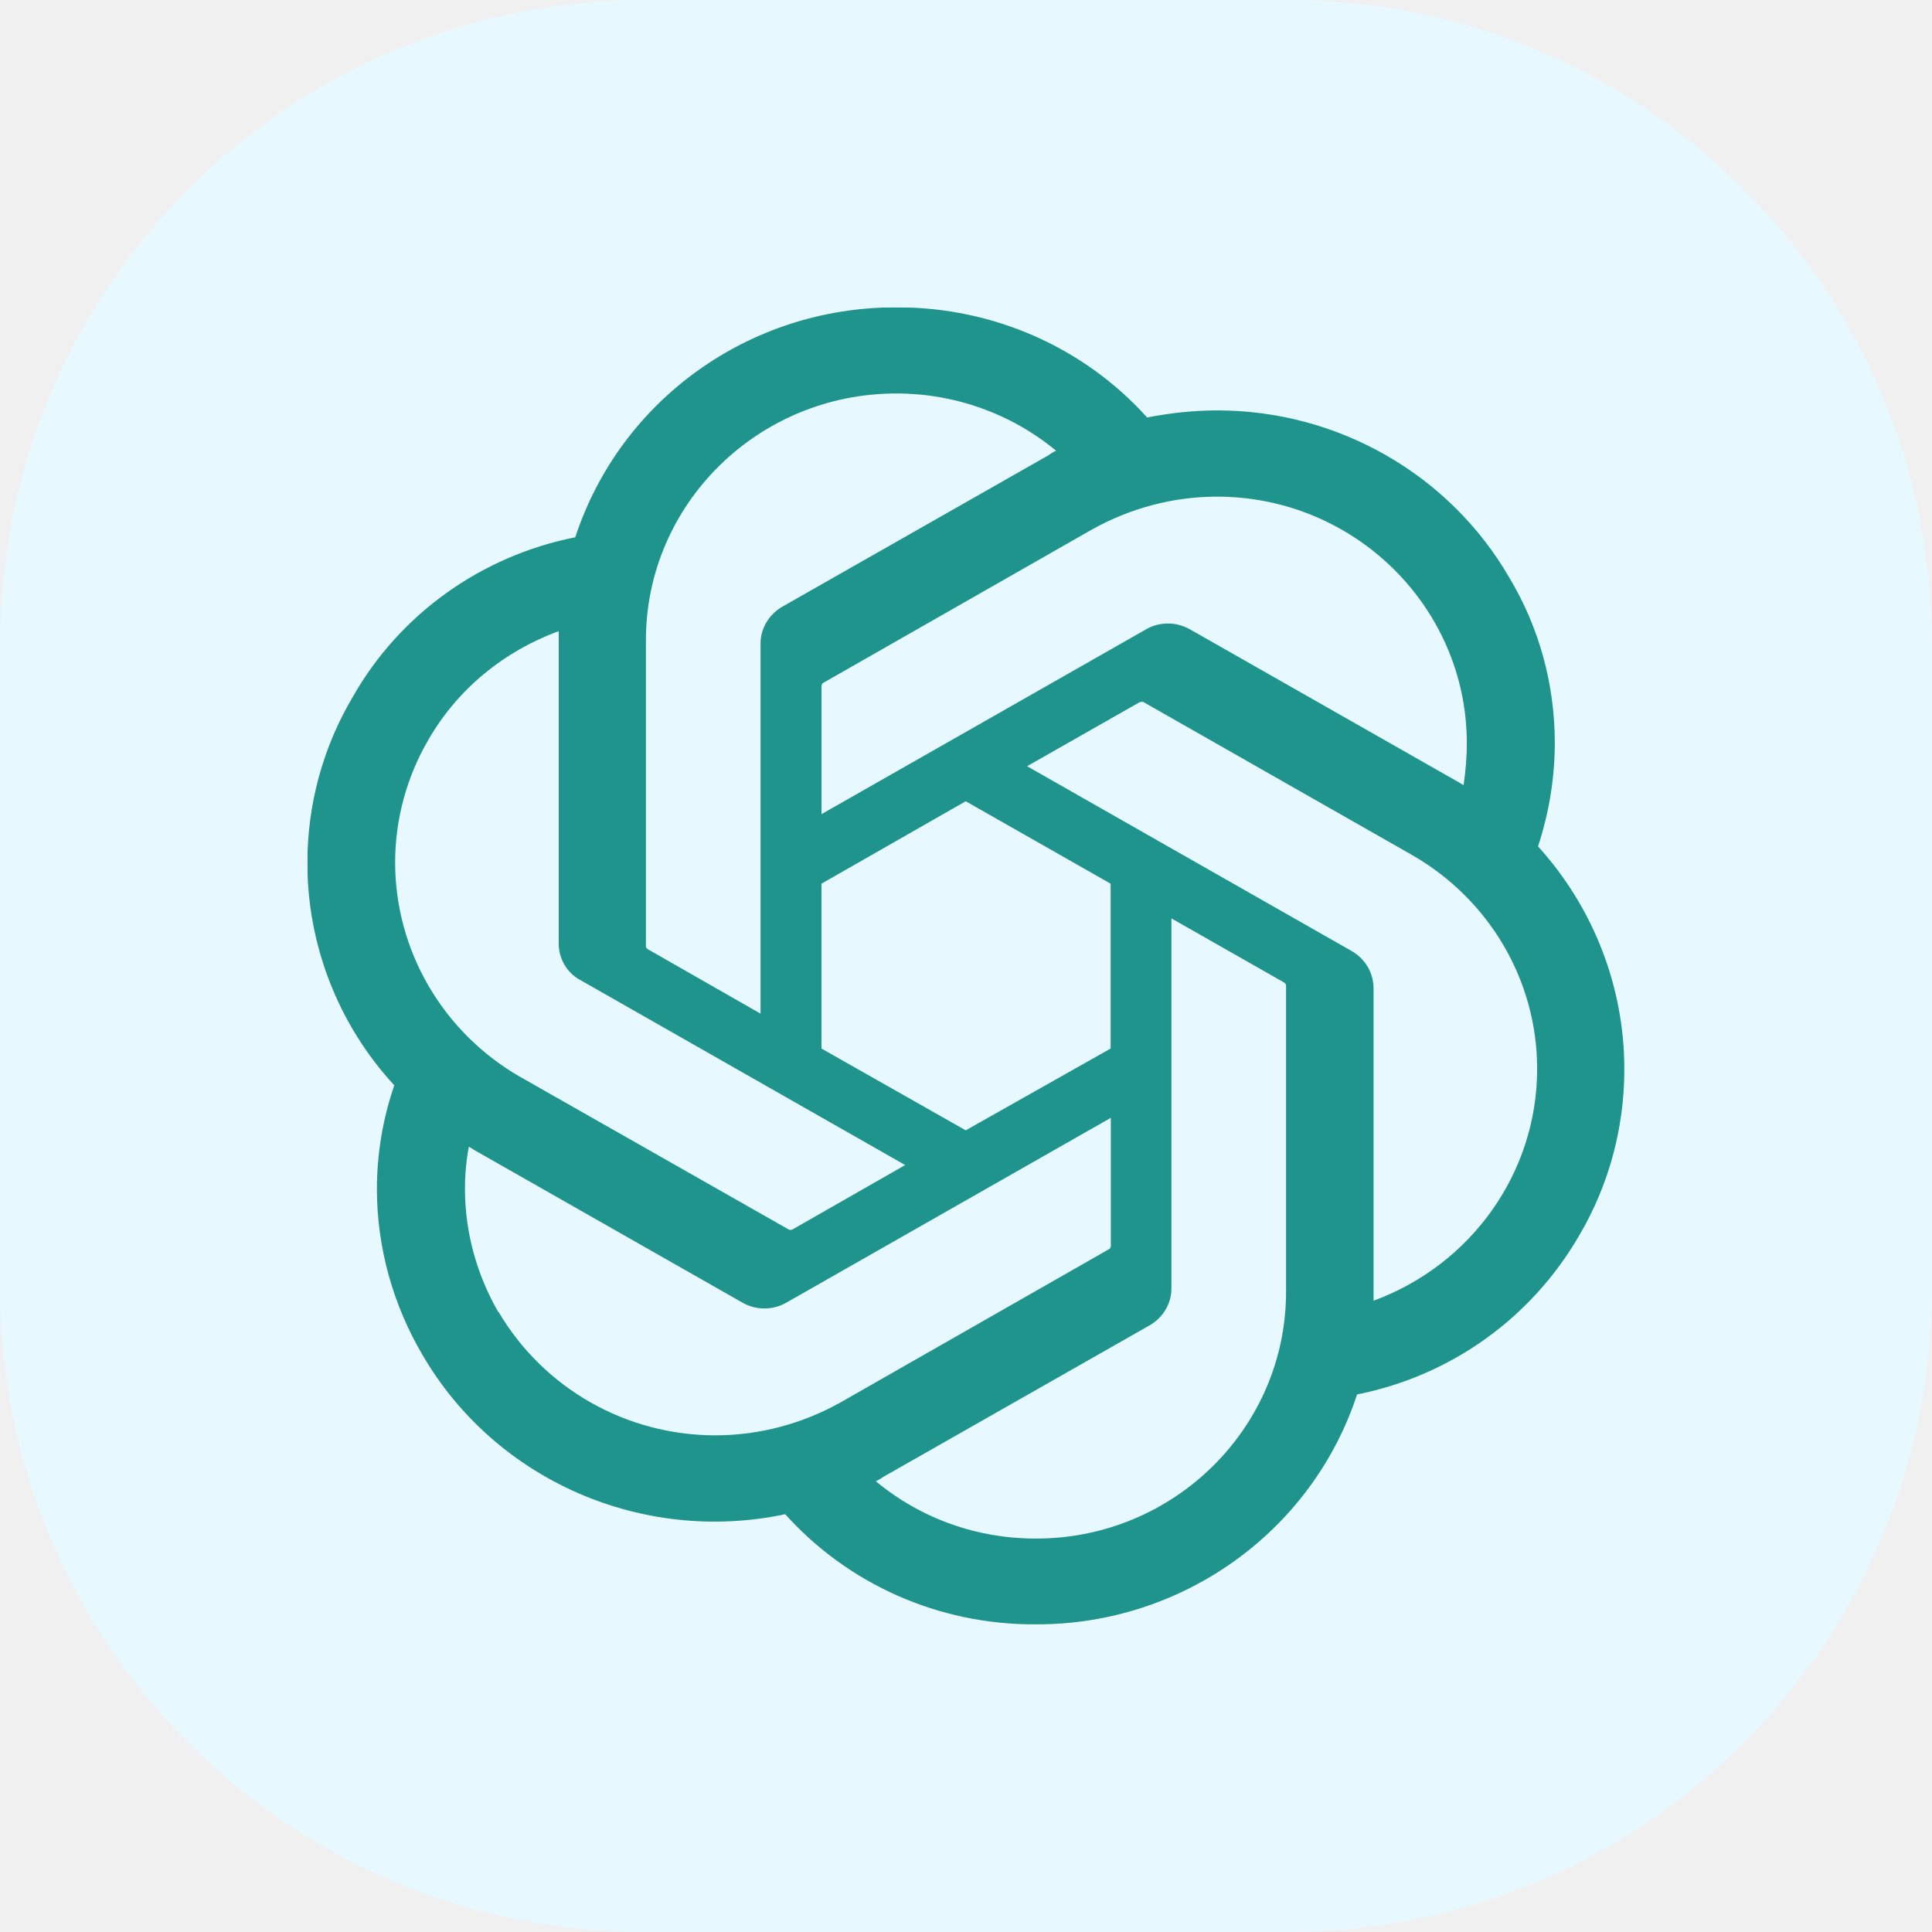
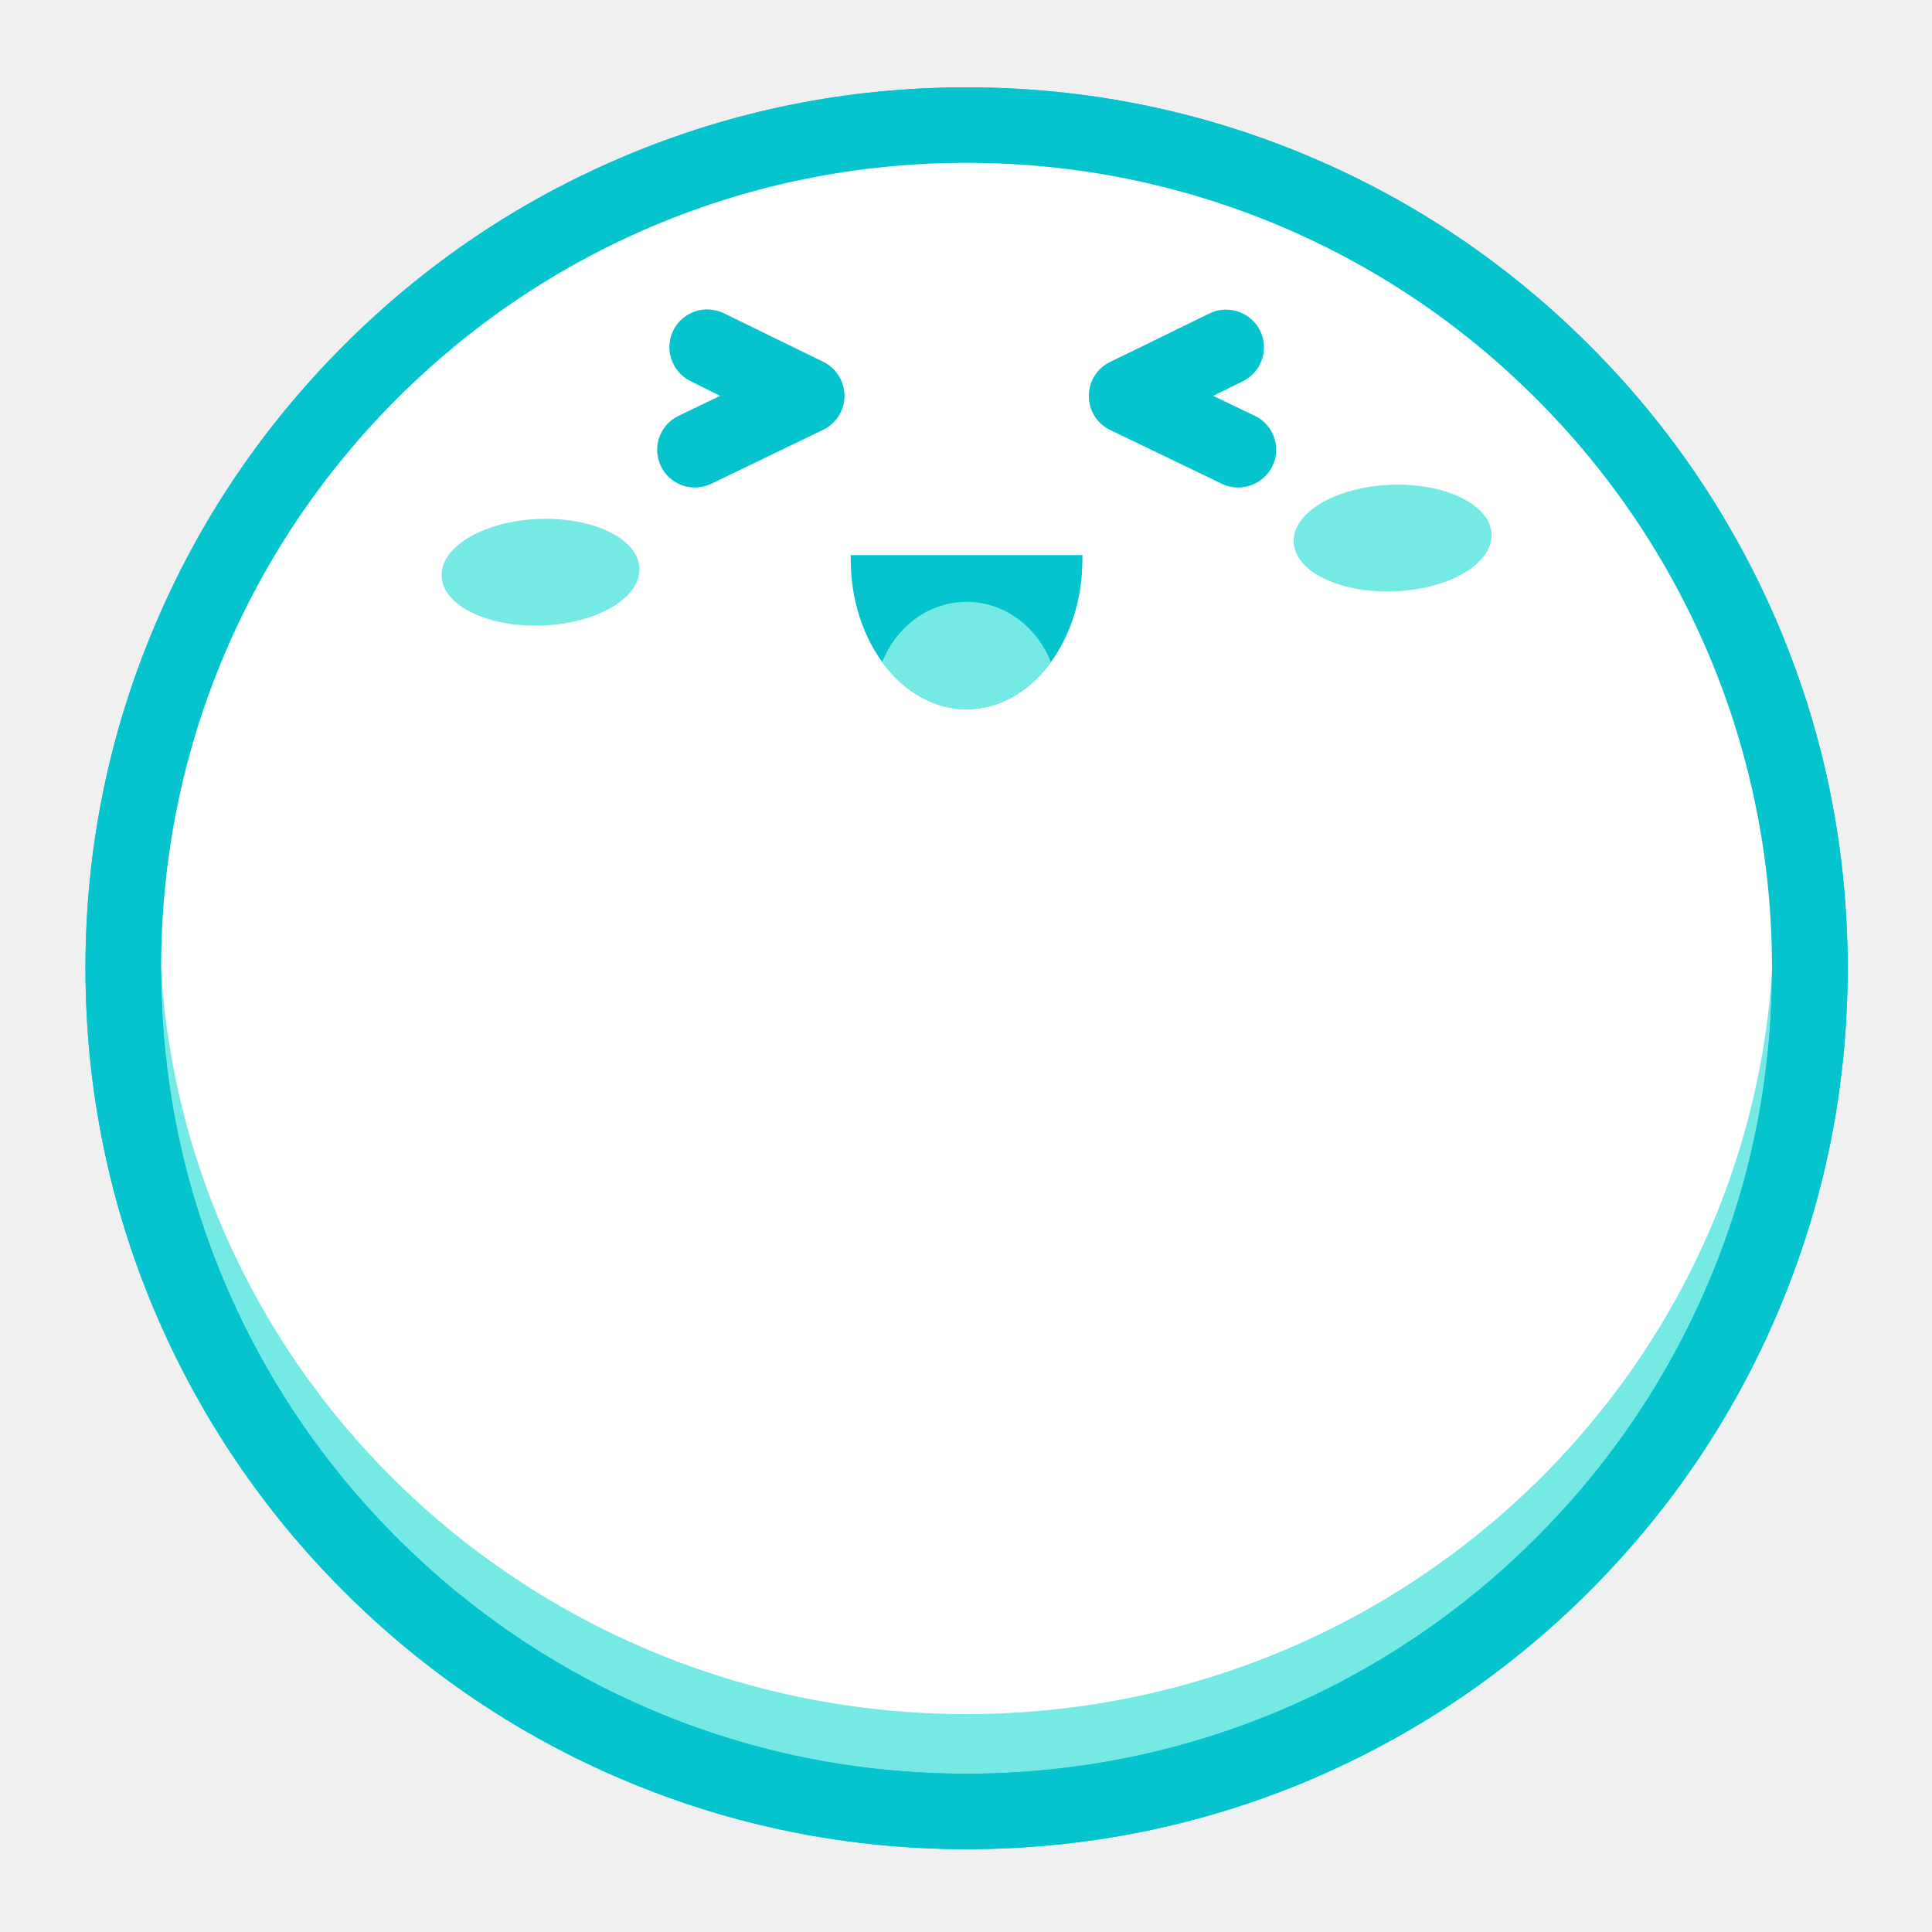
- <svg xmlns="http://www.w3.org/2000/svg" xmlns:xlink="http://www.w3.org/1999/xlink" width="30" height="30" fill="none" viewBox="0 0 30 30">
-   <defs>
-     <rect id="path_0" width="30" height="30" x="0" y="0" />
-     <rect id="path_1" width="20.455" height="20.455" x="0" y="0" />
-   </defs>
-   <g opacity="1" transform="translate(0 0) rotate(0 15 15)">
-     <rect width="30" height="30" x="0" y="0" fill="#E7F8FF" opacity="1" rx="10" transform="translate(0 0) rotate(0 15 15)" />
-     <mask id="bg-mask-0" fill="#fff">
-       <use xlink:href="#path_0" />
-     </mask>
-     <g mask="url(#bg-mask-0)">
-       <g opacity="1" transform="translate(4.772727 4.772727) rotate(0 10.22727 10.22727)">
-         <mask id="bg-mask-1" fill="#fff">
-           <use xlink:href="#path_1" />
-         </mask>
-         <g mask="url(#bg-mask-1)">
-           <path id="分组 1" fill-rule="evenodd" style="fill:#1f948c" d="M19.11 8.37L19.11 8.37C19.28 7.85 19.37 7.31 19.37 6.76C19.37 5.86 19.13 4.97 18.66 4.19C17.73 2.59 16 1.6 14.13 1.6C13.76 1.6 13.4 1.64 13.04 1.71C12.06 0.62 10.65 0 9.17 0L9.14 0L9.13 0C6.86 0 4.86 1.44 4.16 3.57C2.7 3.86 1.44 4.76 0.71 6.04C0.24 6.83 0 7.72 0 8.63C0 9.9 0.48 11.14 1.35 12.08C1.17 12.6 1.08 13.15 1.08 13.69C1.08 14.6 1.33 15.49 1.79 16.27C2.92 18.21 5.2 19.21 7.42 18.74C8.4 19.83 9.8 20.45 11.28 20.45L11.31 20.45L11.33 20.45C13.59 20.45 15.6 19.01 16.3 16.88C17.76 16.59 19.01 15.69 19.75 14.41C20.21 13.63 20.45 12.74 20.45 11.83C20.45 10.55 19.97 9.32 19.11 8.37Z M8.947 18.158C8.907 18.188 8.867 18.208 8.827 18.228C9.527 18.808 10.397 19.118 11.307 19.118L11.317 19.118C13.457 19.118 15.197 17.398 15.197 15.288L15.197 10.528C15.197 10.508 15.177 10.488 15.157 10.478L13.417 9.488L13.417 15.238C13.417 15.468 13.287 15.688 13.077 15.808L8.947 18.158Z M8.277 17.005L12.447 14.625C12.466 14.615 12.476 14.595 12.476 14.575L12.476 14.575L12.476 12.585L7.437 15.455C7.227 15.575 6.967 15.575 6.757 15.455L2.627 13.105C2.587 13.085 2.537 13.045 2.507 13.035C2.467 13.245 2.447 13.465 2.447 13.685C2.447 14.355 2.627 15.015 2.967 15.605L2.967 15.595C3.667 16.785 4.947 17.515 6.337 17.515C7.017 17.515 7.687 17.335 8.277 17.005Z M3.903 5.168C3.903 5.128 3.903 5.068 3.903 5.028C3.053 5.338 2.333 5.928 1.883 6.708L1.883 6.708C1.543 7.288 1.363 7.948 1.363 8.618C1.363 9.988 2.103 11.258 3.303 11.948L7.473 14.318C7.493 14.328 7.513 14.328 7.533 14.318L9.283 13.318L4.243 10.448C4.033 10.338 3.903 10.118 3.903 9.878L3.903 9.878L3.903 5.168Z M17.156 8.505L12.976 6.125C12.956 6.125 12.936 6.125 12.916 6.135L11.176 7.125L16.216 9.995C16.426 10.115 16.556 10.335 16.556 10.575C16.556 10.575 16.556 10.575 16.556 10.575L16.556 15.425C18.076 14.865 19.096 13.435 19.096 11.825C19.096 10.455 18.356 9.195 17.156 8.505Z M8.014 5.829C7.994 5.839 7.984 5.859 7.984 5.879L7.984 5.879L7.984 7.869L13.024 4.999C13.124 4.939 13.244 4.909 13.364 4.909C13.484 4.909 13.594 4.939 13.704 4.999L17.834 7.349C17.874 7.369 17.914 7.399 17.954 7.419L17.954 7.419C17.984 7.209 18.004 6.989 18.004 6.769C18.004 4.659 16.264 2.939 14.124 2.939C13.444 2.939 12.774 3.119 12.184 3.449L8.014 5.829Z M9.147 1.337C6.997 1.337 5.257 3.057 5.257 5.167L5.257 9.927C5.257 9.947 5.277 9.957 5.287 9.967L7.037 10.967L7.037 5.227L7.037 5.217C7.037 4.987 7.167 4.767 7.377 4.647L11.507 2.297C11.547 2.267 11.597 2.237 11.627 2.227C10.927 1.647 10.047 1.337 9.147 1.337Z M7.983 11.509L10.223 12.779L12.473 11.509L12.473 8.949L10.223 7.669L7.983 8.949L7.983 11.509Z" opacity="1" transform="translate(0 0) rotate(0 10.22727 10.22727)" />
-         </g>
-       </g>
-     </g>
-   </g>
+ <svg xmlns="http://www.w3.org/2000/svg" t="1723905048611" class="icon" viewBox="0 0 1024 1024" version="1.1" p-id="14886" width="32" height="32">
+   <path d="M512.3 513.2m-446.9 0a446.9 446.9 0 1 0 893.8 0 446.9 446.9 0 1 0-893.8 0Z" fill="#75EAE4" p-id="14887" />
+   <path d="M512.3 980.1c-63 0-124.2-12.3-181.8-36.7-55.6-23.5-105.5-57.2-148.4-100.1-42.9-42.9-76.5-92.8-100.1-148.4-24.4-57.6-36.7-118.7-36.7-181.8S57.7 389 82.1 331.5c23.5-55.6 57.2-105.5 100.1-148.4C225 140.2 274.9 106.5 330.5 83c57.6-24.4 118.7-36.7 181.8-36.7 63 0 124.2 12.3 181.8 36.7 55.6 23.5 105.5 57.2 148.4 100.1 42.9 42.9 76.5 92.8 100.1 148.4 24.4 57.6 36.7 118.7 36.7 181.8S966.9 637.4 942.5 695c-23.5 55.6-57.2 105.5-100.1 148.4-42.9 42.9-92.8 76.5-148.4 100.1-57.5 24.3-118.7 36.6-181.7 36.6z m0-893.8c-57.6 0-113.6 11.3-166.2 33.5-50.8 21.5-96.5 52.3-135.7 91.5-39.2 39.2-70 84.9-91.5 135.7-22.3 52.6-33.5 108.5-33.5 166.2 0 57.6 11.3 113.6 33.5 166.2 21.5 50.8 52.3 96.5 91.5 135.7 39.2 39.2 84.9 70 135.7 91.5 52.6 22.3 108.5 33.5 166.2 33.5 57.6 0 113.6-11.3 166.2-33.5 50.8-21.5 96.5-52.3 135.7-91.5 39.2-39.2 70-84.9 91.5-135.7 22.3-52.6 33.5-108.5 33.5-166.2 0-57.6-11.3-113.6-33.5-166.2-21.5-50.8-52.3-96.5-91.5-135.7-39.2-39.2-84.9-70-135.7-91.5-52.7-22.2-108.6-33.5-166.2-33.5z" fill="#05C4CE" p-id="14888" />
+   <path d="M84.5 487.4a427.8 421.1 0 1 0 855.6 0 427.8 421.1 0 1 0-855.6 0Z" fill="#FFFFFF" p-id="14889" />
+   <path d="M234.042 305.407a28.2 52.5 87.699 1 0 104.915-4.216 28.2 52.5 87.699 1 0-104.915 4.216Z" fill="#75EAE4" p-id="14890" />
+   <path d="M685.644 287.307a28.2 52.5 87.699 1 0 104.915-4.216 28.2 52.5 87.699 1 0-104.915 4.216Z" fill="#75EAE4" p-id="14891" />
+   <path d="M450.9 294.2v2.3c0 43.8 27.5 79.4 61.4 79.4s61.4-35.5 61.4-79.4v-2.3H450.9z" fill="#05C4CE" p-id="14892" />
+   <path d="M512.3 980.1c-63 0-124.2-12.3-181.8-36.7-55.6-23.5-105.5-57.2-148.4-100.1-42.9-42.9-76.5-92.8-100.1-148.4-24.4-57.6-36.7-118.7-36.7-181.8S57.7 389 82.1 331.5c23.5-55.6 57.2-105.5 100.1-148.4C225 140.2 274.9 106.5 330.5 83c57.6-24.4 118.7-36.7 181.8-36.7 63 0 124.2 12.3 181.8 36.7 55.6 23.5 105.5 57.2 148.4 100.1 42.9 42.9 76.5 92.8 100.1 148.4 24.4 57.6 36.7 118.7 36.7 181.8S966.9 637.4 942.5 695c-23.5 55.6-57.2 105.5-100.1 148.4-42.9 42.9-92.8 76.5-148.4 100.1-57.5 24.3-118.7 36.6-181.7 36.6z m0-893.8c-57.6 0-113.6 11.3-166.2 33.5-50.8 21.5-96.5 52.3-135.7 91.5-39.2 39.2-70 84.9-91.5 135.7-22.3 52.6-33.5 108.5-33.5 166.2 0 57.6 11.3 113.6 33.5 166.2 21.5 50.8 52.3 96.5 91.5 135.7 39.2 39.2 84.9 70 135.7 91.5 52.6 22.3 108.5 33.5 166.2 33.5 57.6 0 113.6-11.3 166.2-33.5 50.8-21.5 96.5-52.3 135.7-91.5 39.2-39.2 70-84.9 91.5-135.7 22.3-52.6 33.5-108.5 33.5-166.2 0-57.6-11.3-113.6-33.5-166.2-21.5-50.8-52.3-96.5-91.5-135.7-39.2-39.2-84.9-70-135.7-91.5-52.7-22.2-108.6-33.5-166.2-33.5z" fill="#05C4CE" p-id="14893" />
+   <path d="M512.3 319c-20 0-37.2 13.1-44.7 31.9 11.2 15.4 27.1 25.1 44.7 25.1s33.5-9.7 44.7-25.1c-7.5-18.8-24.7-31.9-44.7-31.9z" fill="#75EAE4" p-id="14894" />
+   <path d="M368.3 258.4c-7.4 0-14.6-4.2-18-11.3-4.8-10-0.6-21.9 9.3-26.7l22.1-10.6L366 202c-9.9-4.9-14-16.8-9.2-26.8 4.9-9.9 16.8-14 26.8-9.2l52.8 25.8c6.9 3.4 11.2 10.4 11.2 18 0 7.7-4.4 14.6-11.3 18L377 256.4c-2.8 1.3-5.8 2-8.7 2zM656.3 258.4c-2.9 0-5.9-0.6-8.7-2l-59.2-28.5c-6.9-3.3-11.3-10.3-11.3-18 0-7.7 4.3-14.7 11.2-18l52.8-25.8c9.9-4.8 21.9-0.7 26.8 9.2 4.9 9.9 0.7 21.9-9.2 26.8l-15.7 7.7 22.1 10.6c10 4.8 14.1 16.7 9.3 26.7-3.6 7.1-10.7 11.3-18.1 11.3z" fill="#05C4CE" p-id="14895" />
</svg>
